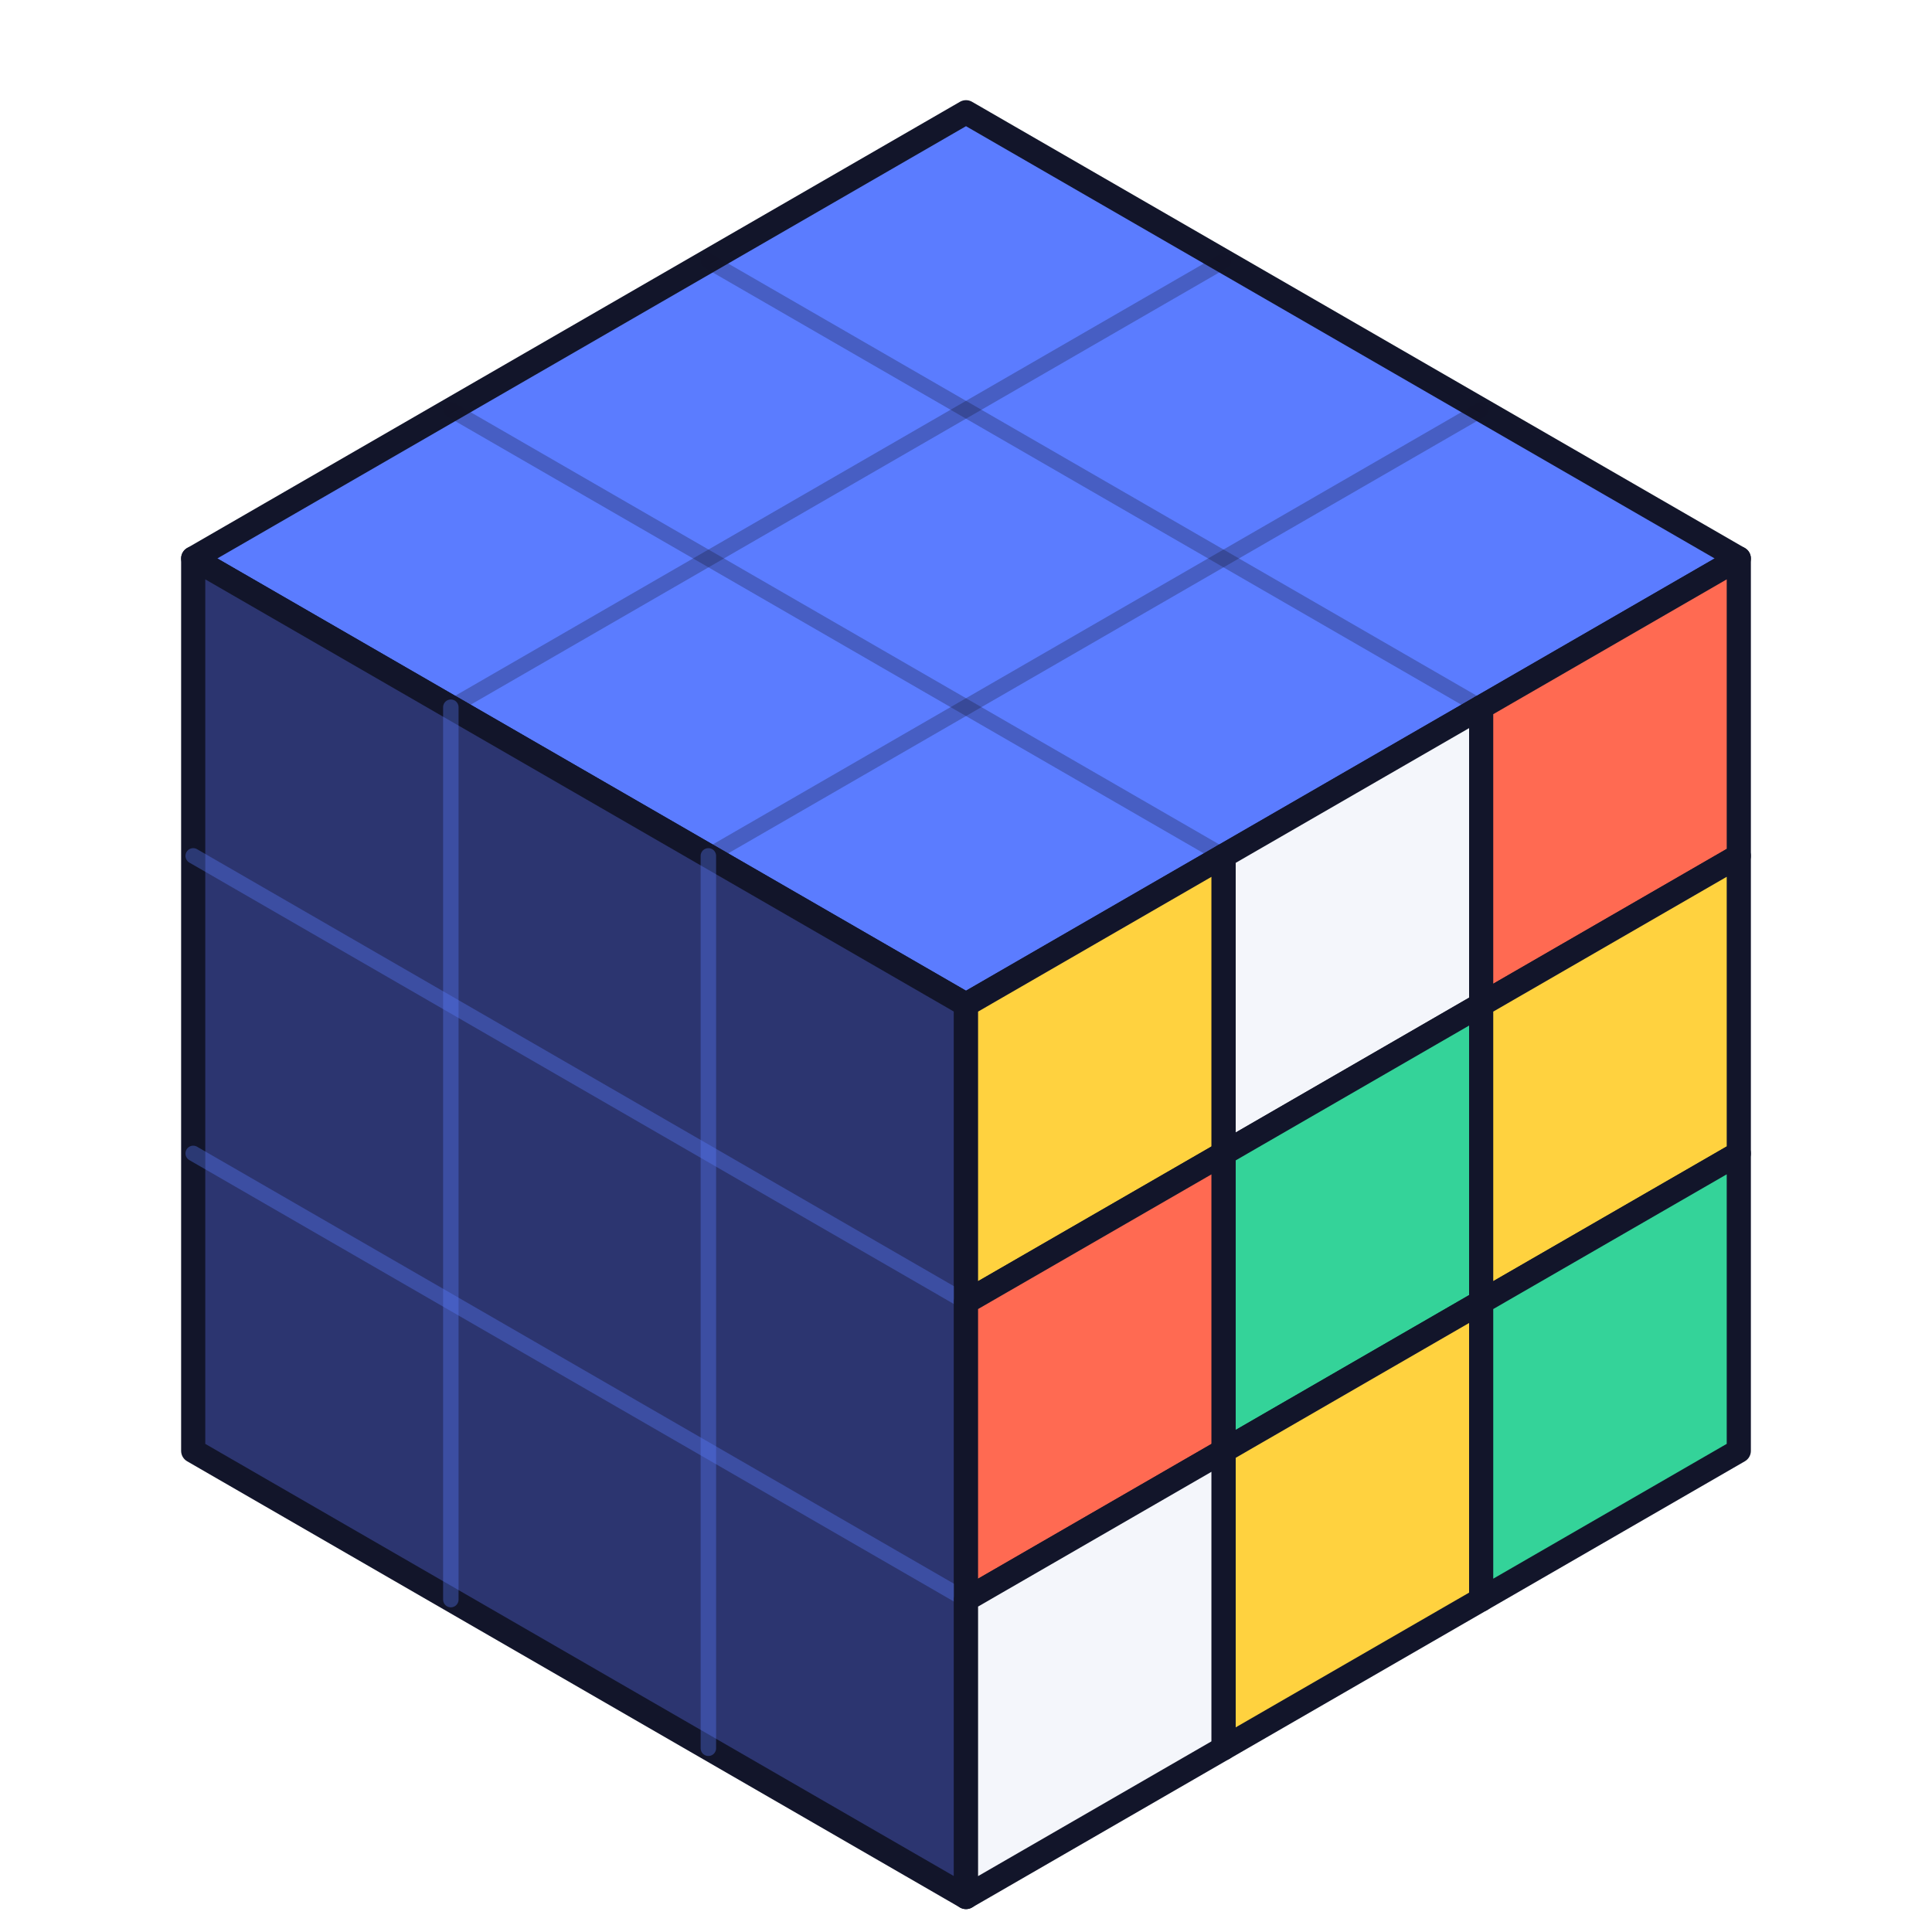
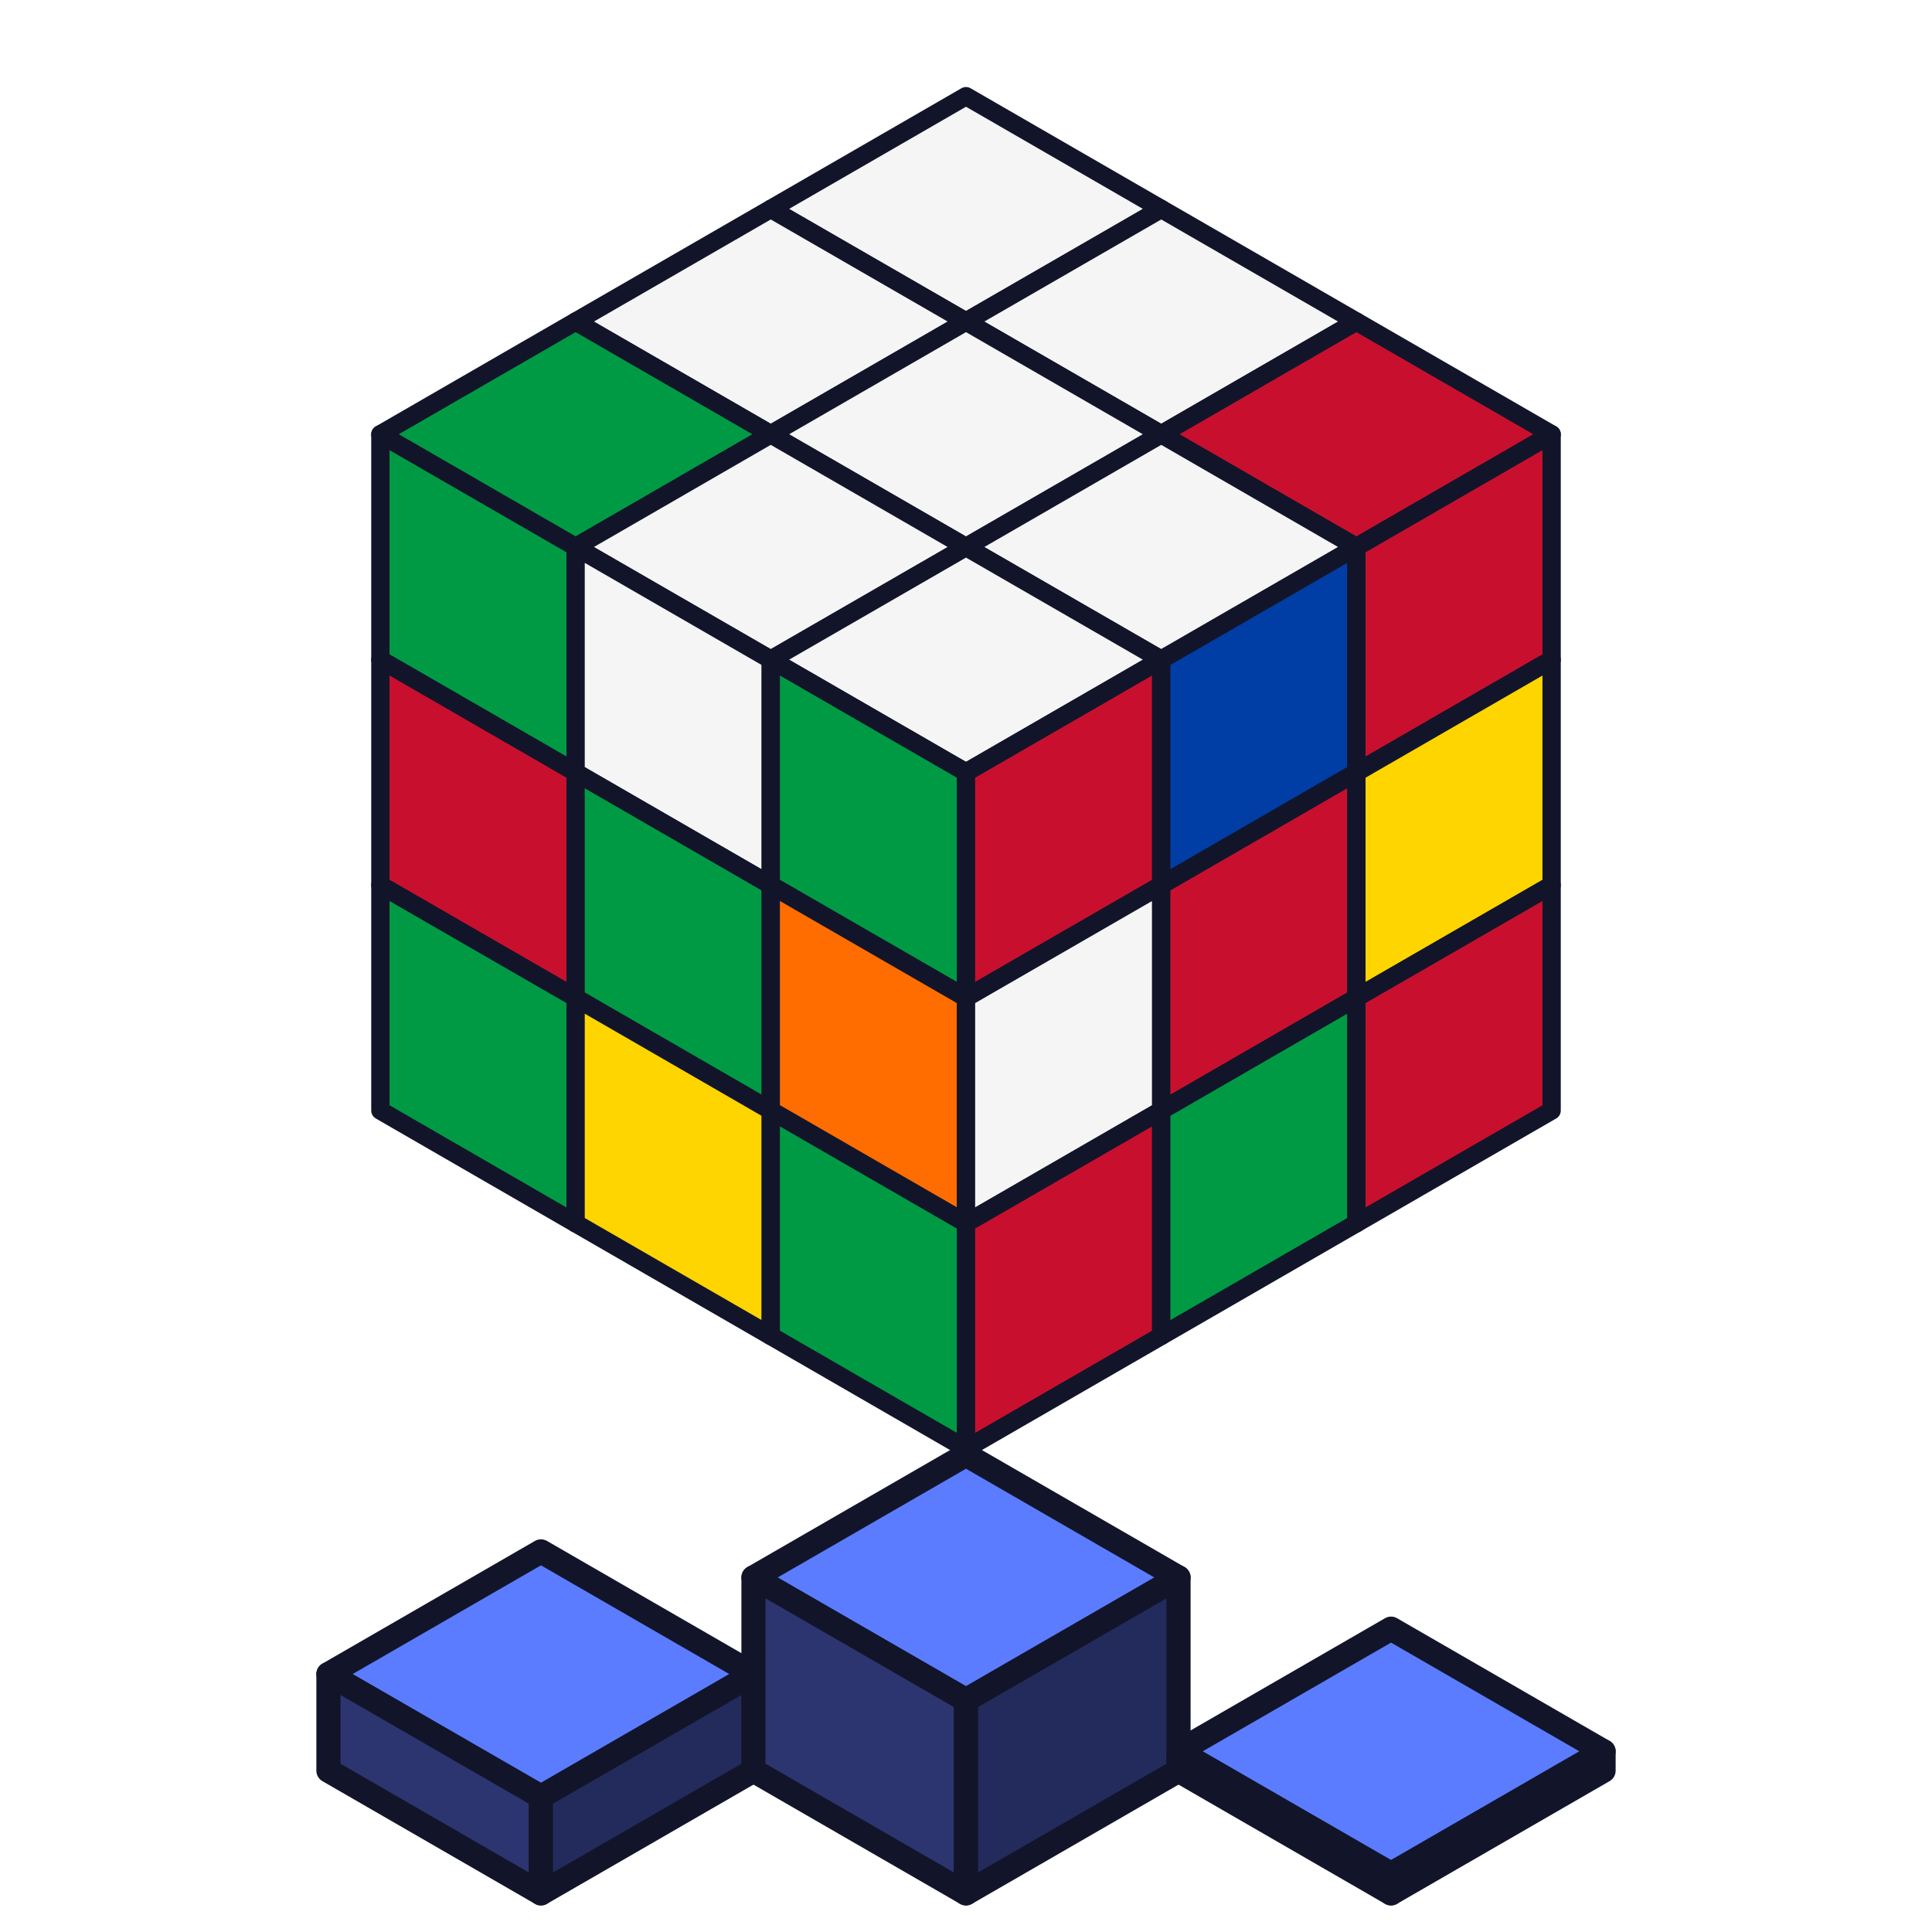
<svg xmlns="http://www.w3.org/2000/svg" viewBox="0 0 200 200" role="img" aria-label="OBD Cube logo mark">
-   <path d="M100,11.62 L180,57.81 L100,104 L20,57.81 Z" fill="#5b7cff" stroke="#12152a" stroke-width="2.5" stroke-linejoin="round" />
-   <g stroke="#12152a" stroke-opacity="0.28" stroke-width="1.6" stroke-linecap="round">
-     <path d="M126.67,27.02 L46.67,73.21" />
-     <path d="M153.33,42.41 L73.33,88.60" />
-     <path d="M73.33,27.02 L153.33,73.21" />
-     <path d="M46.67,42.41 L126.67,88.60" />
-   </g>
-   <path d="M20,57.81 L100,104 L100,196.38 L20,150.19 Z" fill="#2c3570" stroke="#12152a" stroke-width="2.5" stroke-linejoin="round" />
-   <g stroke="#5b7cff" stroke-opacity="0.35" stroke-width="1.6" stroke-linecap="round">
-     <path d="M46.67,73.21 L46.67,165.59" />
-     <path d="M73.33,88.60 L73.33,180.98" />
-     <path d="M20,88.60 L100,134.79" />
-     <path d="M20,119.40 L100,165.59" />
+   <g transform="translate(24.22,1.15) scale(0.7578)">
+     <g stroke="#12152a" stroke-width="2.5" stroke-linejoin="round">
+       <path d="M100,11.62 L126.67,27.02 L100,42.41 L73.33,27.02 Z" fill="#f5f5f5" />
+       <path d="M126.67,27.02 L153.33,42.41 L126.67,57.81 L100,42.41 Z" fill="#f5f5f5" />
+       <path d="M153.33,42.41 L180,57.81 L153.33,73.21 L126.67,57.81 Z" fill="#c8102e" />
+       <path d="M73.33,27.02 L100,42.41 L73.33,57.81 L46.67,42.41 Z" fill="#f5f5f5" />
+       <path d="M100,42.41 L126.67,57.81 L100,73.21 L73.33,57.81 Z" fill="#f5f5f5" />
+       <path d="M126.67,57.81 L153.33,73.21 L126.67,88.60 L100,73.21 Z" fill="#f5f5f5" />
+       <path d="M46.67,42.41 L73.33,57.81 L46.67,73.21 L20,57.81 Z" fill="#009a44" />
+       <path d="M73.33,57.81 L100,73.21 L73.33,88.60 L46.67,73.21 Z" fill="#f5f5f5" />
+       <path d="M100,73.21 L126.67,88.60 L100,104 L73.33,88.60 Z" fill="#f5f5f5" />
+     </g>
+     <g stroke="#12152a" stroke-width="2.5" stroke-linejoin="round">
+       <path d="M20,57.81 L46.67,73.21 L46.67,104.00 L20,88.60 Z" fill="#009a44" />
+       <path d="M46.67,73.21 L73.33,88.60 L73.33,119.40 L46.67,104.00 Z" fill="#f5f5f5" />
+       <path d="M73.33,88.60 L100,104.00 L100,134.79 L73.33,119.40 Z" fill="#009a44" />
+       <path d="M20,88.60 L46.67,104.00 L46.67,134.79 L20,119.40 Z" fill="#c8102e" />
+       <path d="M46.67,104.00 L73.33,119.40 L73.33,150.19 L46.67,134.79 Z" fill="#009a44" />
+       <path d="M73.33,119.40 L100,134.79 L100,165.59 L73.33,150.19 Z" fill="#ff6d00" />
+       <path d="M20,119.40 L46.67,134.79 L46.67,165.59 L20,150.19 Z" fill="#009a44" />
+       <path d="M46.67,134.79 L73.33,150.19 L73.33,180.98 L46.67,165.59 Z" fill="#ffd500" />
+       <path d="M73.33,150.19 L100,165.59 L100,196.38 L73.33,180.98 Z" fill="#009a44" />
+     </g>
+     <g stroke="#12152a" stroke-width="2.5" stroke-linejoin="round">
+       <path d="M100,104 L126.67,88.60 L126.67,119.40 L100,134.79 Z" fill="#c8102e" />
+       <path d="M126.67,88.60 L153.33,73.21 L153.33,104.00 L126.67,119.40 Z" fill="#003da5" />
+       <path d="M153.33,73.21 L180,57.81 L180,88.60 L153.33,104.00 Z" fill="#c8102e" />
+       <path d="M100,134.79 L126.67,119.40 L126.67,150.19 L100,165.59 Z" fill="#f5f5f5" />
+       <path d="M126.67,119.40 L153.33,104.00 L153.33,134.79 L126.67,150.19 Z" fill="#c8102e" />
+       <path d="M153.33,104.00 L180,88.60 L180,119.40 L153.33,134.79 Z" fill="#ffd500" />
+       <path d="M100,165.59 L126.67,150.19 L126.67,180.98 L100,196.38 Z" fill="#c8102e" />
+       <path d="M126.67,150.19 L153.33,134.79 L153.33,165.59 L126.67,180.98 Z" fill="#009a44" />
+       <path d="M153.33,134.79 L180,119.40 L180,150.19 L153.33,165.59 Z" fill="#c8102e" />
+     </g>
  </g>
  <g stroke="#12152a" stroke-width="2.5" stroke-linejoin="round">
-     <path d="M100,104 L126.67,88.60 L126.67,119.40 L100,134.79 Z" fill="#ffd23f" />
-     <path d="M126.67,88.60 L153.33,73.21 L153.33,104.00 L126.67,119.40 Z" fill="#f4f6fb" />
-     <path d="M153.33,73.21 L180,57.81 L180,88.60 L153.33,104.00 Z" fill="#ff6a52" />
-     <path d="M100,134.79 L126.67,119.40 L126.67,150.19 L100,165.59 Z" fill="#ff6a52" />
-     <path d="M126.67,119.40 L153.33,104.00 L153.33,134.79 L126.67,150.19 Z" fill="#34d399" />
-     <path d="M153.33,104.00 L180,88.60 L180,119.40 L153.33,134.79 Z" fill="#ffd23f" />
-     <path d="M100,165.59 L126.67,150.19 L126.67,180.98 L100,196.38 Z" fill="#f4f6fb" />
-     <path d="M126.67,150.19 L153.33,134.79 L153.33,165.59 L126.67,180.98 Z" fill="#ffd23f" />
-     <path d="M153.33,134.79 L180,119.40 L180,150.19 L153.33,165.59 Z" fill="#34d399" />
+     <path d="M56,160.6 L78,173.3 L56,186.0 L34,173.3 Z" fill="#5b7cff" />
+     <path d="M34,173.3 L56,186.0 L56,196.0 L34,183.3 Z" fill="#2c3570" />
+     <path d="M56,186.0 L78,173.3 L78,183.3 L56,196.0 Z" fill="#232b5c" />
+     <path d="M100,150.6 L122,163.3 L100,176.0 L78,163.3 Z" fill="#5b7cff" />
+     <path d="M78,163.3 L100,176.0 L100,196.0 L78,183.3 Z" fill="#2c3570" />
+     <path d="M100,176.0 L122,163.3 L122,183.3 L100,196.0 Z" fill="#232b5c" />
+     <path d="M144,168.6 L166,181.3 L144,194.0 L122,181.3 Z" fill="#5b7cff" />
+     <path d="M122,181.3 L144,194.0 L144,196.0 L122,183.3 Z" fill="#2c3570" />
+     <path d="M144,194.0 L166,181.3 L166,183.3 L144,196.0 Z" fill="#232b5c" />
  </g>
</svg>
